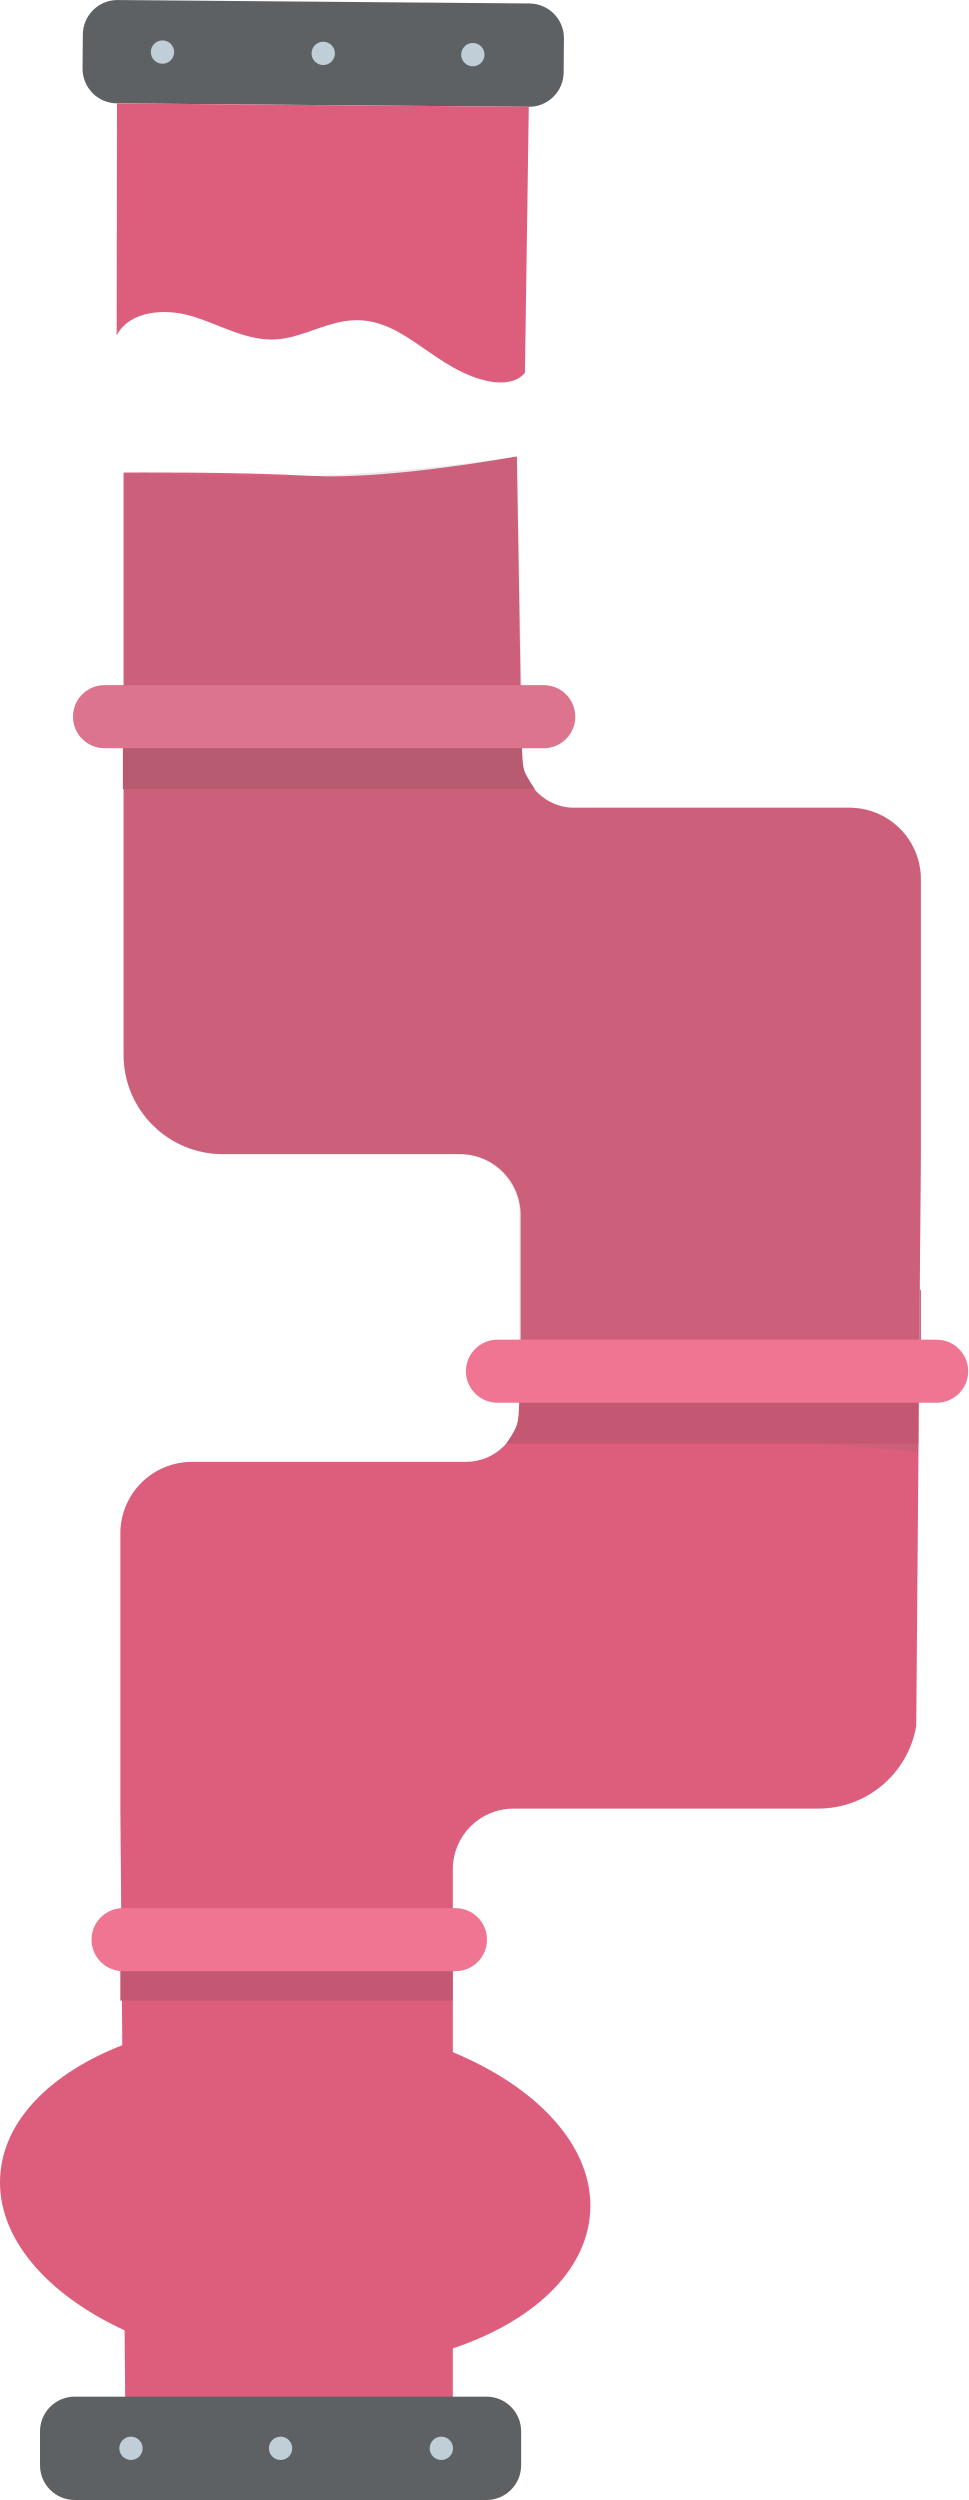
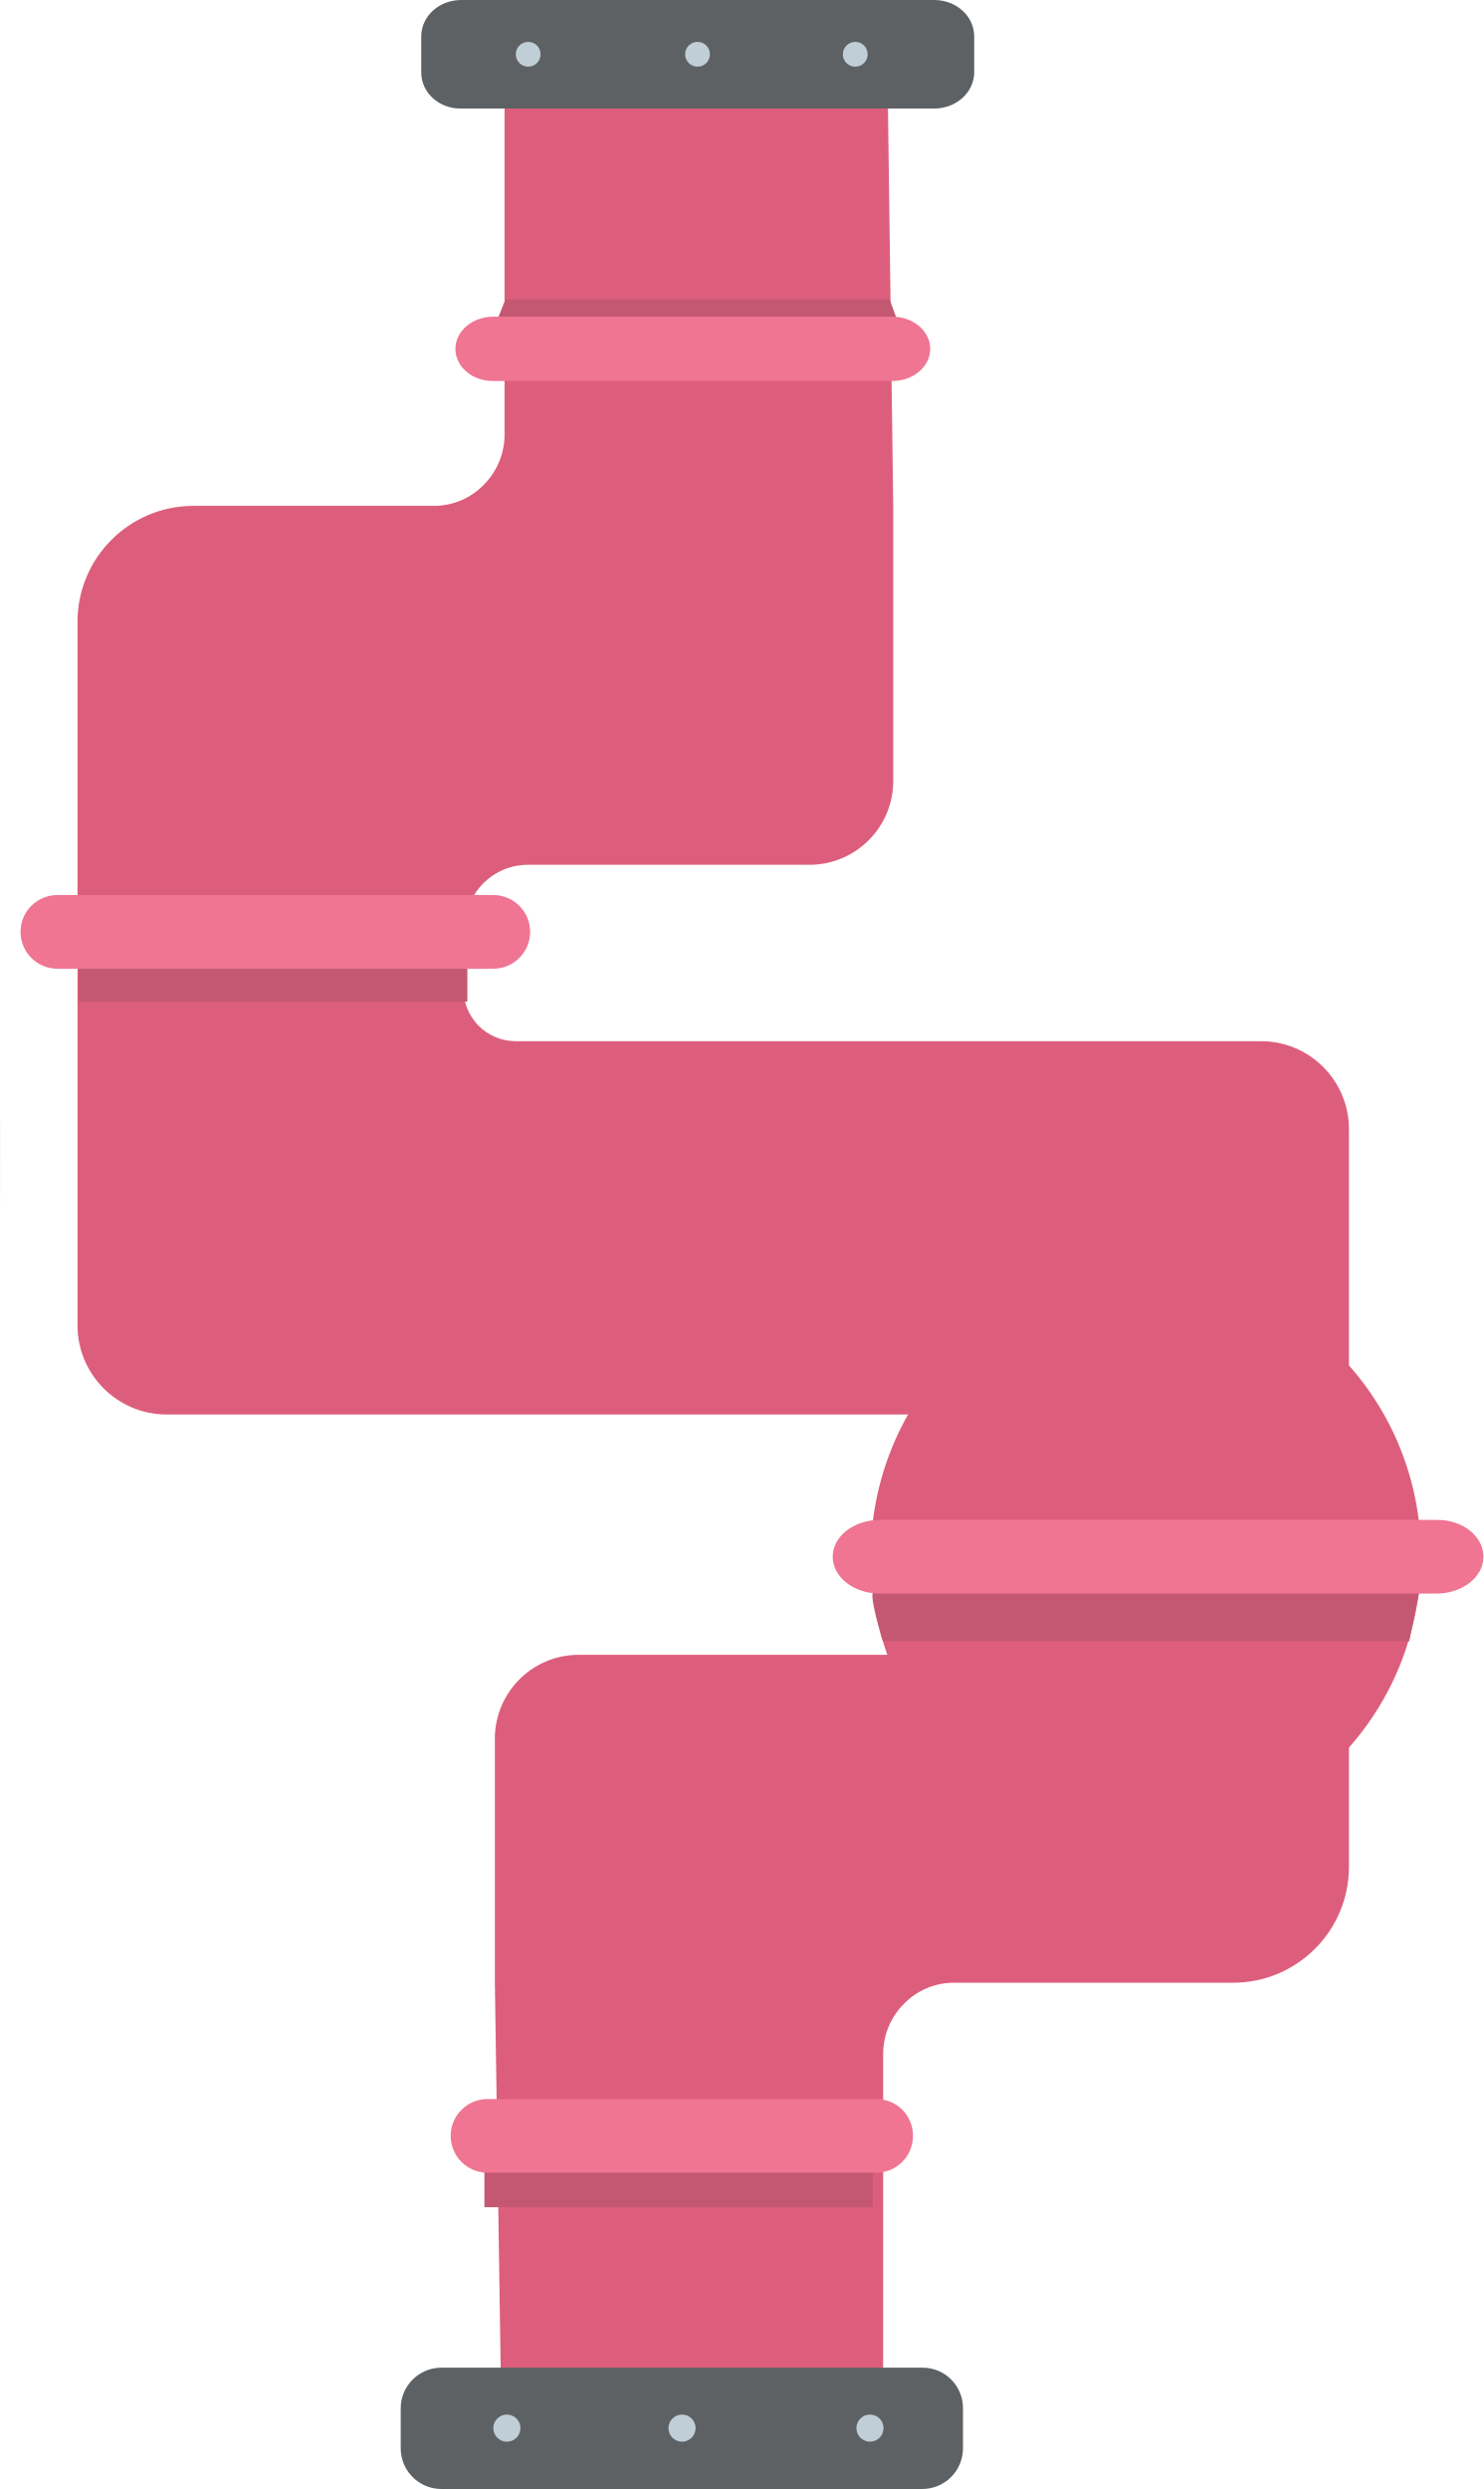
- <svg xmlns="http://www.w3.org/2000/svg" viewBox="0 0 292.07 754.17">
+ <svg xmlns="http://www.w3.org/2000/svg" id="Layer_1" data-name="Layer 1" viewBox="0 0 382.8 642.1">
  <defs>
-     <style>.cls-1{fill:#5e6163;}.cls-2{fill:#c0ced8;}.cls-3{fill:#dd5e7c;}.cls-4{fill:#c45872;}.cls-5{fill:#ef7592;}.cls-6{fill:#6b6b6b;opacity:0.15;}</style>
+     <style>.cls-1{fill:#6b6b6b;isolation:isolate;opacity:0.15;}.cls-2{fill:#dd5e7c;}.cls-3{fill:#5e6163;}.cls-4{fill:#c0ced8;}.cls-5{fill:#c45872;}.cls-6{fill:#ef7592;}</style>
  </defs>
-   <g id="Layer_2" data-name="Layer 2">
-     <g id="pipe">
-       <rect class="cls-1" x="24.94" y="0.52" width="145.14" height="31.18" rx="10.46" transform="translate(0.14 -0.81) rotate(0.48)" />
-       <circle class="cls-2" cx="49.02" cy="15.71" r="3.52" />
-       <circle class="cls-2" cx="97.51" cy="16.11" r="3.52" />
-       <circle class="cls-2" cx="142.64" cy="16.48" r="3.52" />
-       <path class="cls-3" d="M35.19,101.17c4.05-7.63,14.91-8.24,23.15-5.66s16.15,7.34,24.77,6.89C90.32,102,96.86,98,104,96.88c16.45-2.6,25.16,13,41.16,17.59,4.53,1.31,10.18,1.64,13.2-2l1.16-80.26-124.23-1Z" />
-       <path class="cls-3" d="M277.8,265.17v83l-.33,40.95-.14,16.95-.26,32-.25,30.85-.42,51.75a30,30,0,0,1-29.51,24.93h-92a18.29,18.29,0,0,0-18.29,18.29v55.18c25.9,10.75,42.64,28.82,41.44,48.26-1.11,18.06-17.45,33.06-41.44,41.11v37L37.82,731.69,37.59,703C13.94,692.07-1.07,674.86.06,656.42c1-16.88,15.38-31.08,36.83-39.45l-.58-71.35v-83A21.57,21.57,0,0,1,57.88,441h82.68a16.15,16.15,0,0,0,16.16-16.15l.34.05V366.46a18.29,18.29,0,0,0-18.29-18.29H67.22a29.93,29.93,0,0,1-29.93-29.93V142.56s33.08-.3,56.66,1h.35c21,1.17,56.11-4.9,61.05-5.78l.1,0,.27,0,.11,0,.1,0,1.12,69,.24,14.41.07,4.62,0,1.72q0,.48,0,1v.07q0,.45.09.9c0,.24.06.48.1.72s0,.28.08.42.08.44.14.66a.44.44,0,0,0,0,.1,0,0,0,0,0,0,0,1.43,1.43,0,0,0,.07.28c.06.22.12.44.19.66s.13.43.21.65l0,.1c0,.12.08.22.13.34a.41.41,0,0,0,0,.08,14.94,14.94,0,0,0,.88,1.85c.11.19.22.39.34.58a13.26,13.26,0,0,0,1.16,1.65,3.09,3.09,0,0,0,.33.39l.1.13c.17.2.35.4.53.59a.23.23,0,0,0,.07.07,6,6,0,0,0,.57.56l.6.54c.23.2.46.38.7.56a15.47,15.47,0,0,0,2,1.32,11.58,11.58,0,0,0,1.06.52l.61.26a6.37,6.37,0,0,0,.61.23l.55.19a5.43,5.43,0,0,0,.61.18l.46.12.45.1.25.05.64.11c.22,0,.44.07.67.09s.58.06.88.07.61,0,.91,0h82.68A21.56,21.56,0,0,1,277.8,265.17Z" />
-       <path class="cls-4" d="M161.37,238.06H37.07v-17H157.36s0,2.17.1,4.62c.08,2,.19,4.19.39,5.55a0,0,0,0,0,0,0,5,5,0,0,0,.12.7,6.65,6.65,0,0,0,.52,1.33.41.41,0,0,0,0,.08,41.76,41.76,0,0,0,2.71,4.47l.1.13Z" />
-       <polygon class="cls-4" points="277.8 389.12 277.8 406.07 277.33 406.07 277.46 389.12 277.8 389.12" />
-       <rect class="cls-5" x="22.03" y="206.69" width="151.51" height="19.02" rx="9.51" />
-       <path class="cls-6" d="M277.8,348.17v-83a21.57,21.57,0,0,0-21.57-21.57H173.54a16.15,16.15,0,0,1-16.15-16.15v-1.73H164a9.51,9.51,0,0,0,9.51-9.51h0a9.51,9.51,0,0,0-9.51-9.51h-6.61l-1.49-69s-27.13,4.32-55.35,5.64c-23.61,1.1-63.29-.77-63.29-.77v64.13H31.54A9.51,9.51,0,0,0,22,216.2h0a9.51,9.51,0,0,0,9.51,9.51h5.75v17.88h0v74.65a29.92,29.92,0,0,0,29.92,29.93h71.21a18.29,18.29,0,0,1,18.3,18.29v60.16l120.35,11.46Z" />
-       <path class="cls-4" d="M152.73,435.5H277v-17H156.74s-.05,8.54-.61,10.9C155.69,431.31,152.73,435.5,152.73,435.5Z" />
-       <rect class="cls-4" x="36.3" y="586.56" width="100.25" height="16.96" transform="translate(172.85 1190.08) rotate(-180)" />
-       <rect class="cls-1" x="12.07" y="722.99" width="145.14" height="31.18" rx="10.46" transform="translate(169.28 1477.16) rotate(-180)" />
-       <circle class="cls-2" cx="133.14" cy="738.58" r="3.52" />
-       <circle class="cls-2" cx="84.64" cy="738.58" r="3.52" />
-       <circle class="cls-2" cx="39.51" cy="738.58" r="3.52" />
-       <rect class="cls-5" x="140.56" y="404.14" width="151.51" height="19.02" rx="9.51" transform="translate(432.63 827.3) rotate(180)" />
-       <rect class="cls-5" x="27.6" y="575.62" width="119.3" height="19.02" rx="9.51" transform="translate(174.51 1170.26) rotate(-180)" />
-     </g>
-   </g>
+   <path class="cls-1" d="M20.9,289.1l-.1,27V291.3A16.2,16.2,0,0,1,20.9,289.1Z" transform="translate(-20.8)" />
+   <path class="cls-2" d="M368.9,291.4V481.6A29.92,29.92,0,0,1,339,511.5H267a17.9,17.9,0,0,0-12.9,5.4,18.31,18.31,0,0,0-5.4,12.9v95L150,611l-1.5-99.5v-63a21.64,21.64,0,0,1,21.6-21.6h82.7A16.2,16.2,0,0,0,269,410.7l.5-31a14.6,14.6,0,0,0-14.6-14.8H63.7A23,23,0,0,1,40.8,342V160.4a29.92,29.92,0,0,1,29.9-29.9h62a17.9,17.9,0,0,0,12.9-5.4,18.31,18.31,0,0,0,5.4-12.9v-95h98.8l1.5,113.3v71a21.64,21.64,0,0,1-21.6,21.6H157a16.2,16.2,0,0,0-16.2,16.2l-.4,15.6a13.47,13.47,0,0,0,13.4,13.7H346A22.69,22.69,0,0,1,368.9,291.4Z" transform="translate(-20.8)" />
+   <ellipse class="cls-2" cx="316.45" cy="401.6" rx="73.07" ry="71.01" transform="translate(-115.35 705.74) rotate(-88.26)" />
+   <path class="cls-3" d="M129.5,18.7V9.4c0-5.2,4.6-9.4,10.3-9.4H261.9c5.7,0,10.3,4.2,10.3,9.4v9.2c0,5.2-4.6,9.4-10.3,9.4H139.8C134.1,28.1,129.5,23.9,129.5,18.7Z" transform="translate(-20.8)" />
+   <circle class="cls-4" cx="136.3" cy="14" r="3.2" />
+   <circle class="cls-4" cx="180" cy="14" r="3.2" />
+   <circle class="cls-4" cx="220.7" cy="14" r="3.2" />
+   <path class="cls-5" d="M141.4,258.4H41.1v-17H141.4Z" transform="translate(-20.8)" />
+   <path class="cls-6" d="M26.1,240.4h0a9.5,9.5,0,0,1,9.5-9.5H148.1a9.5,9.5,0,0,1,9.5,9.5h0a9.5,9.5,0,0,1-9.5,9.5H35.6A9.5,9.5,0,0,1,26.1,240.4Z" transform="translate(-20.8)" />
+   <rect class="cls-5" x="125" y="552.4" width="100.2" height="17" />
+   <path class="cls-3" d="M269.3,621.3v10.3a10.5,10.5,0,0,1-10.5,10.5H134.7a10.5,10.5,0,0,1-10.5-10.5V621.3a10.5,10.5,0,0,1,10.5-10.5H258.9A10.41,10.41,0,0,1,269.3,621.3Z" transform="translate(-20.8)" />
+   <circle class="cls-4" cx="224.5" cy="626.4" r="3.5" />
+   <circle class="cls-4" cx="176" cy="626.4" r="3.5" />
+   <circle class="cls-4" cx="130.8" cy="626.4" r="3.5" />
+   <path class="cls-6" d="M256.4,551h0a9.5,9.5,0,0,1-9.5,9.5H146.6a9.5,9.5,0,0,1-9.5-9.5h0a9.5,9.5,0,0,1,9.5-9.5H246.9A9.43,9.43,0,0,1,256.4,551Z" transform="translate(-20.8)" />
+   <path class="cls-5" d="M246,411c.76-2.4,10.36-4.59,10.36-4.59H387.94l-3.49,17H248.62S245.37,412.89,246,411Z" transform="translate(-20.8)" />
+   <path class="cls-6" d="M403.6,401.6h0c0,5.3-5.49,9.5-12.13,9.5H247.81c-6.77,0-12.13-4.3-12.13-9.5h0c0-5.3,5.49-9.5,12.13-9.5H391.47C398.24,392,403.6,396.3,403.6,401.6Z" transform="translate(-20.8)" />
+   <polygon class="cls-5" points="130.41 77.26 229.58 77.26 233.69 88.54 125.94 88.54 130.41 77.26" />
+   <path class="cls-6" d="M138.32,90h0c0-4.63,4.42-8.3,9.76-8.3h103c5.45,0,9.76,3.76,9.76,8.3h0c0,4.63-4.41,8.29-9.76,8.29h-103C142.63,98.33,138.32,94.58,138.32,90Z" transform="translate(-20.8)" />
</svg>
